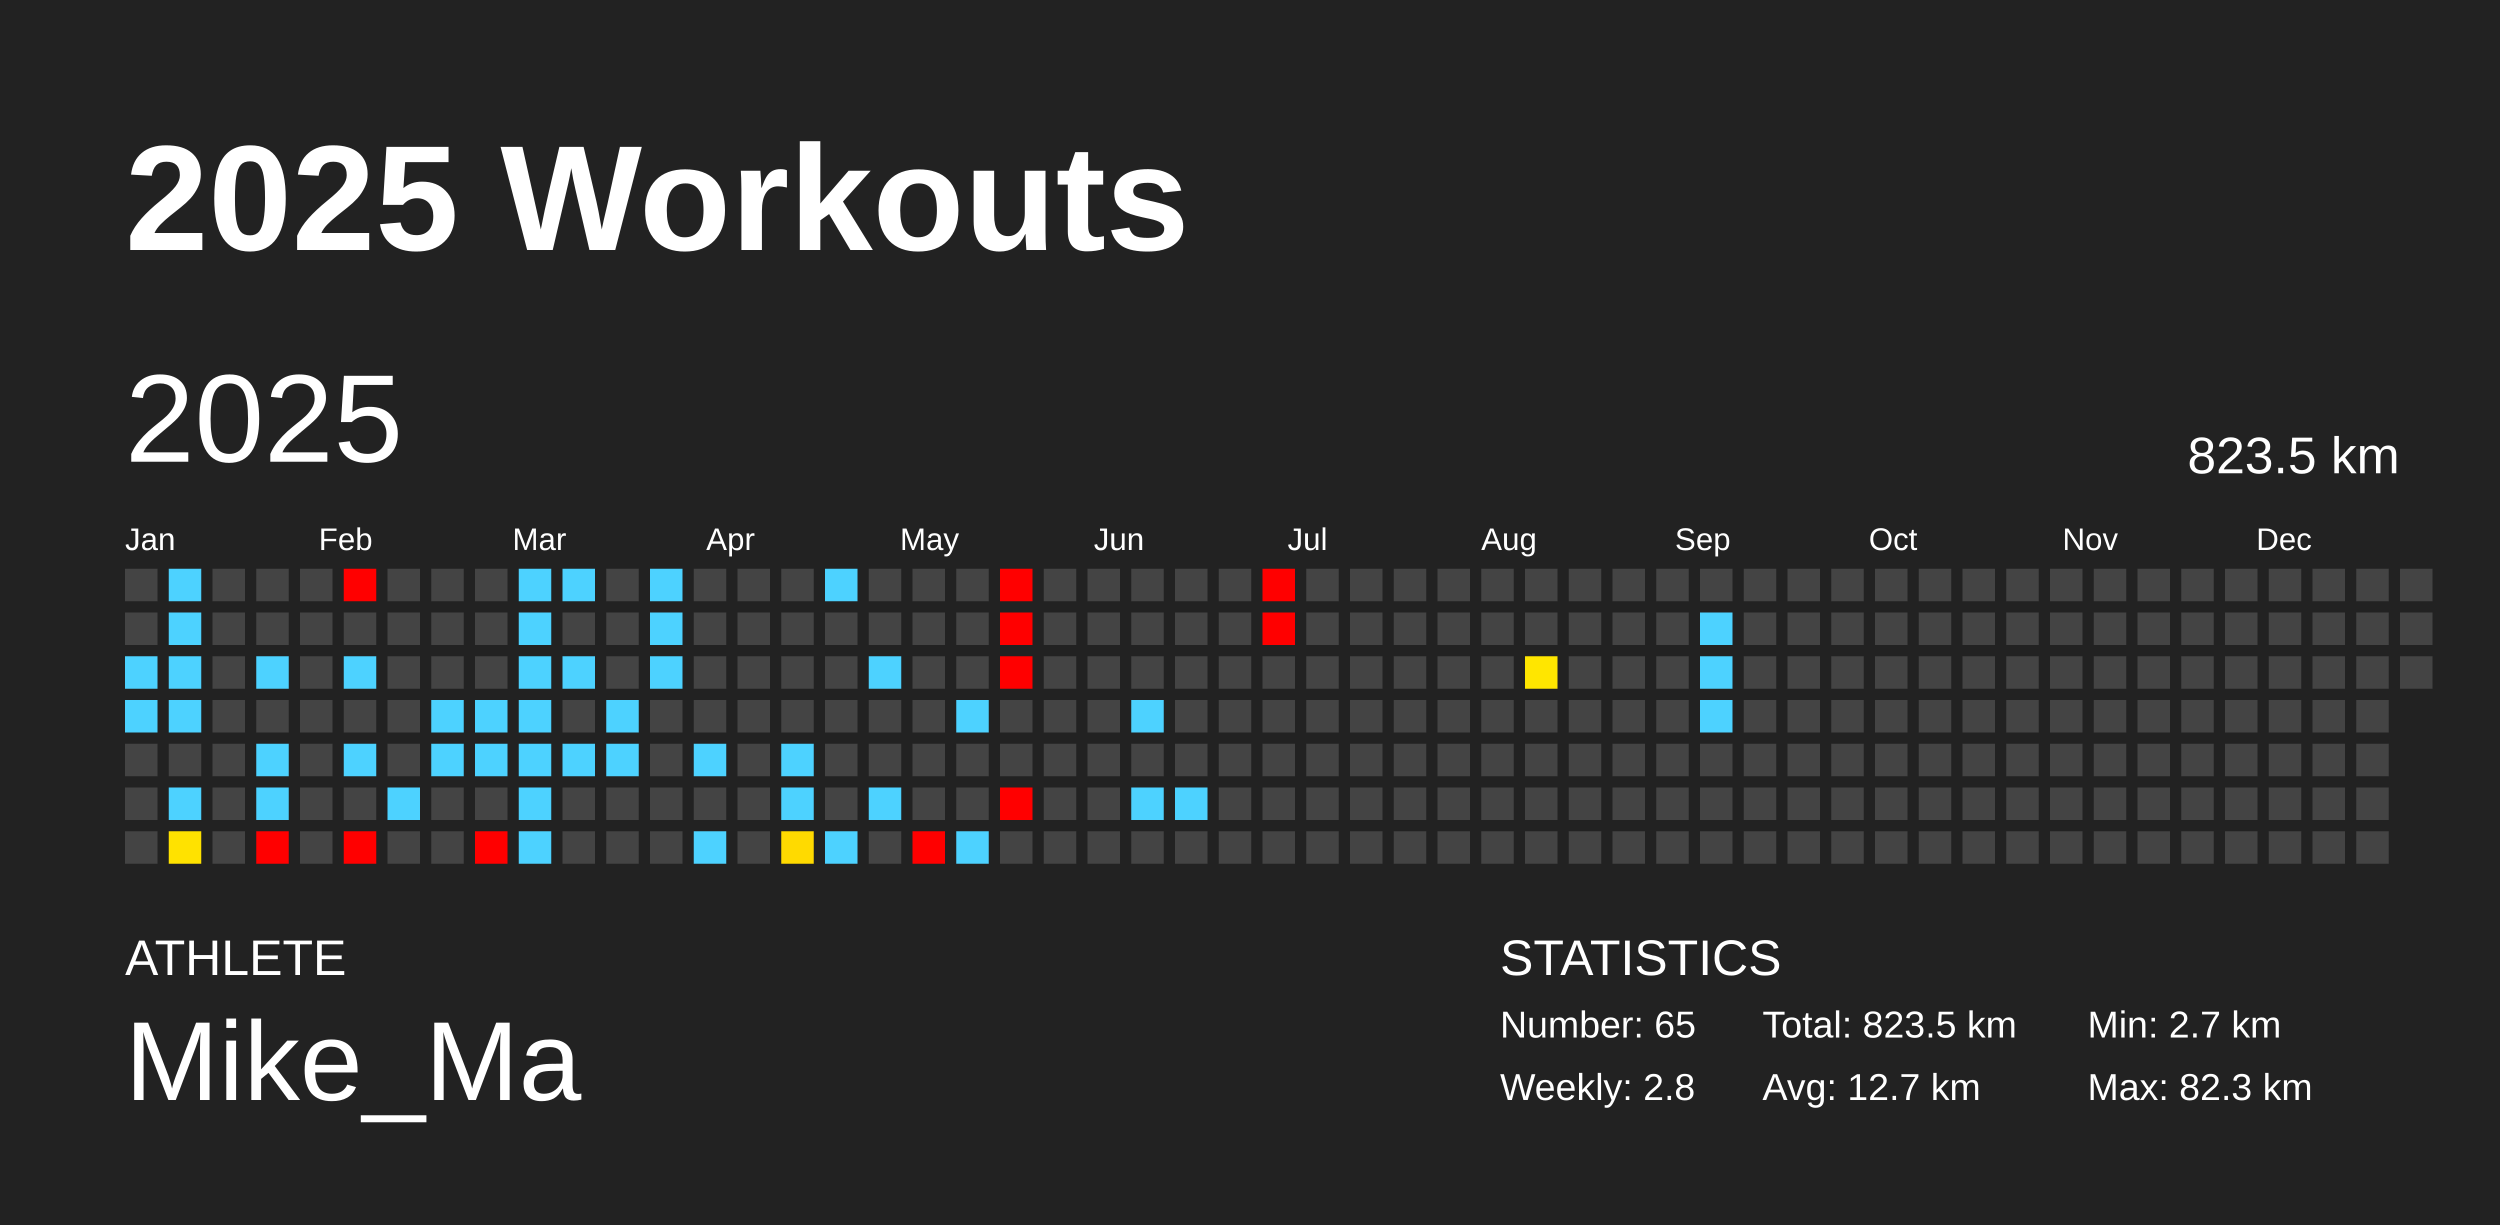
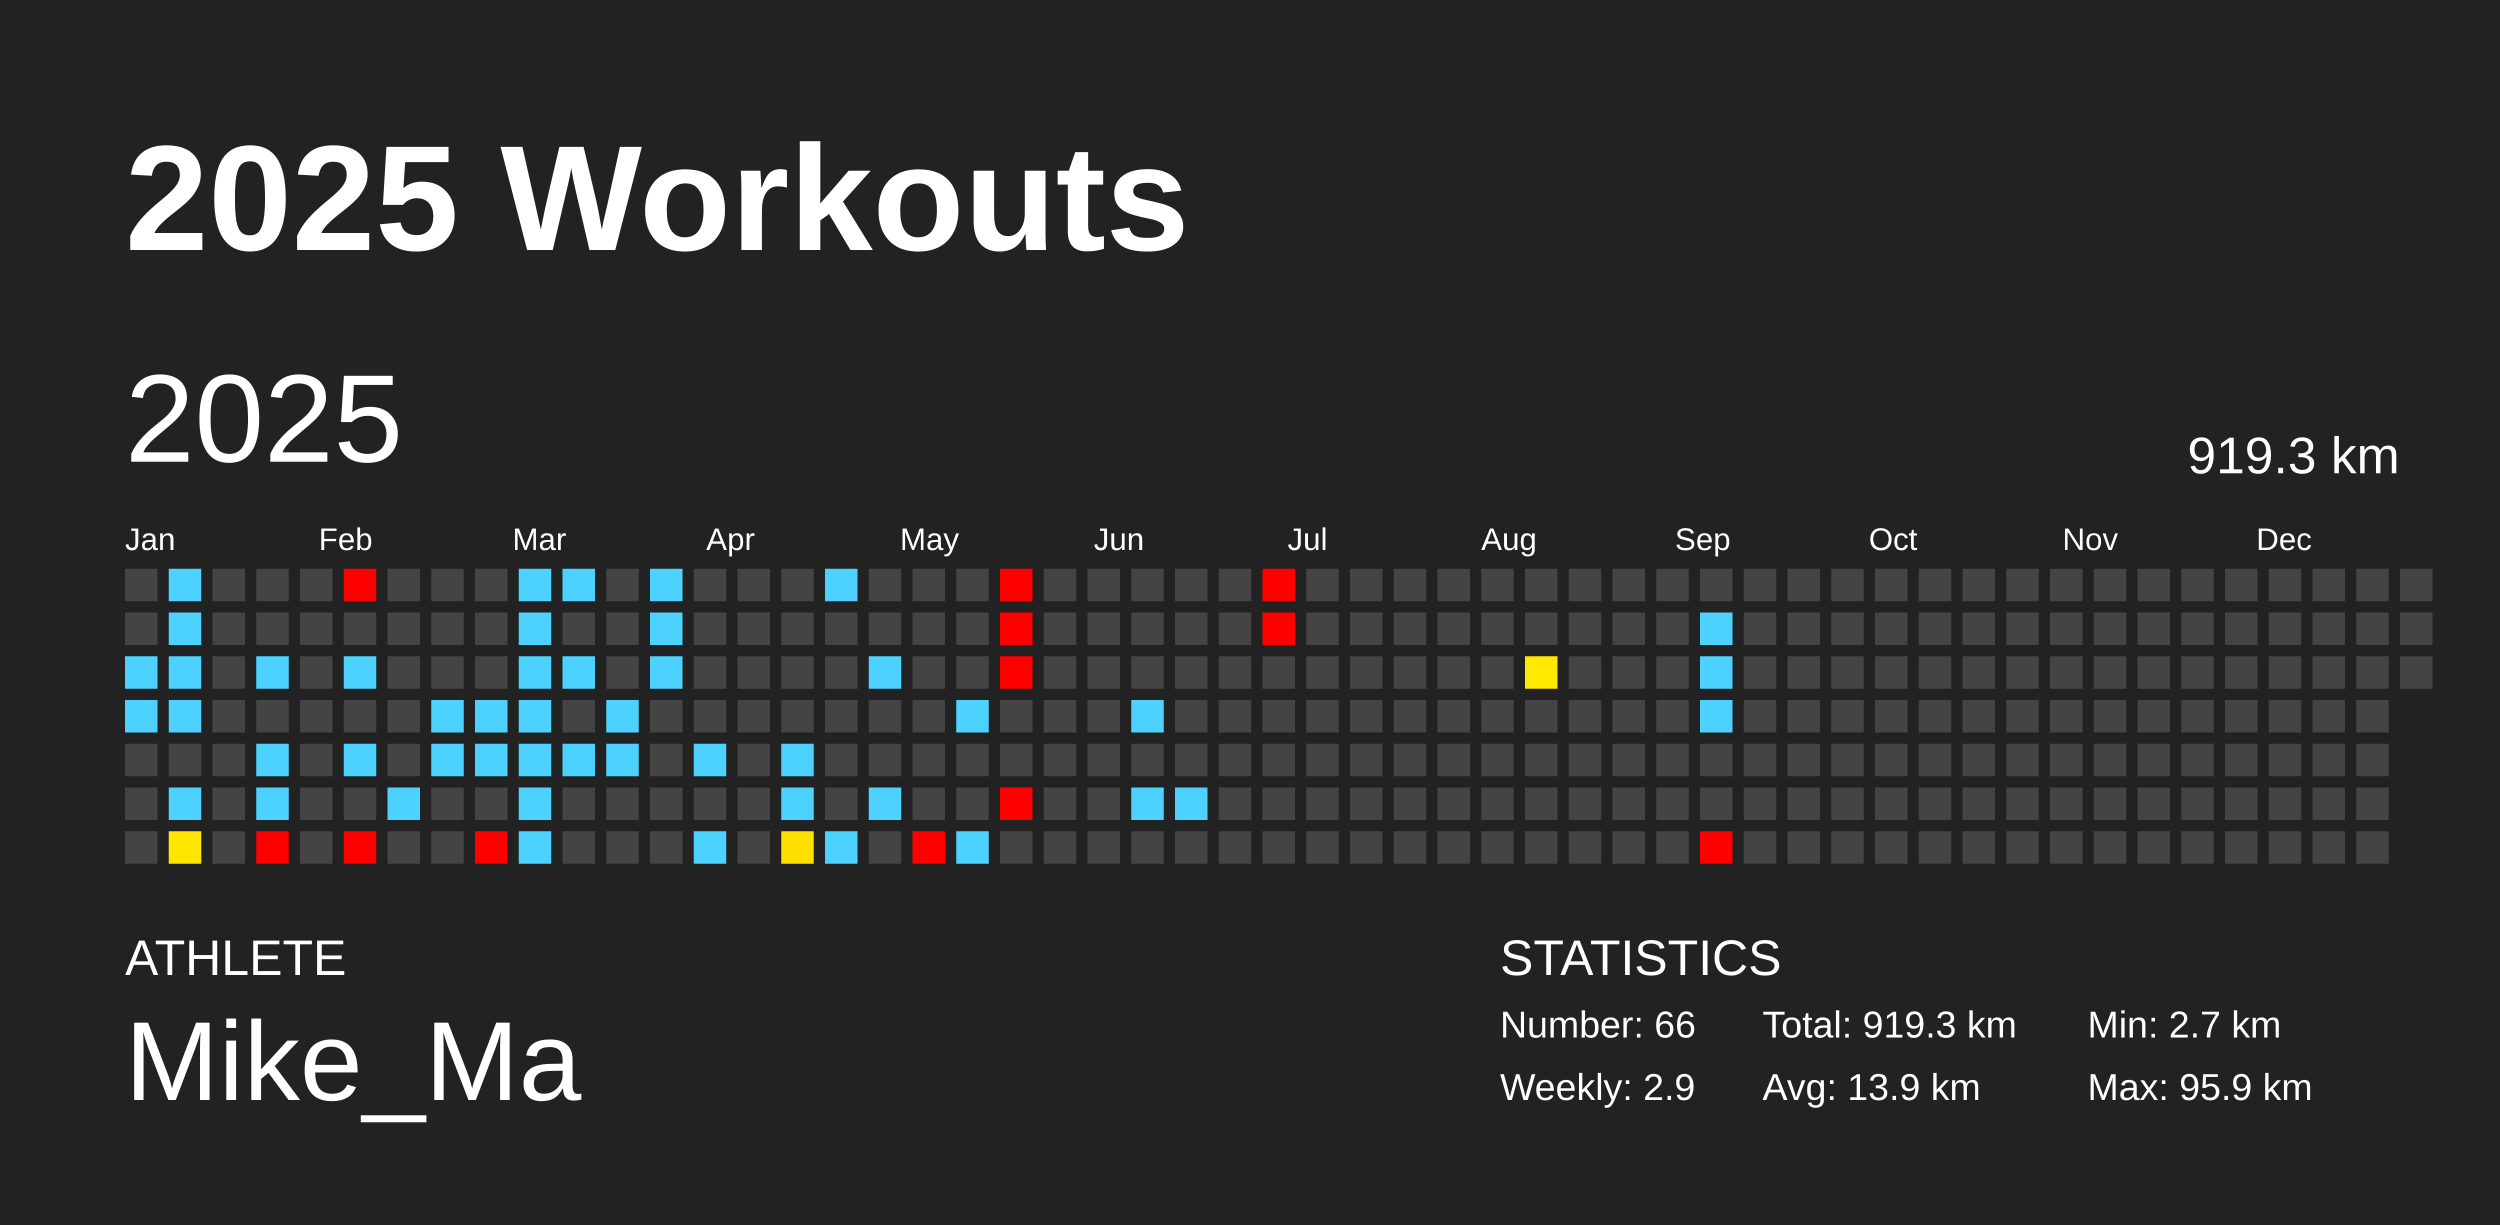
<svg xmlns="http://www.w3.org/2000/svg" baseProfile="full" height="98mm" version="1.1" viewBox="0,0,200,98" width="200mm">
  <defs />
  <rect fill="#222222" height="98" width="200" x="0" y="0" />
  <text fill="#FFFFFF" style="font-size:12px; font-family:Arial; font-weight:bold;" x="10" y="20">2025 Workouts</text>
  <text fill="#FFFFFF" style="font-size:4px; font-family:Arial" x="10" y="78">ATHLETE</text>
  <text fill="#FFFFFF" style="font-size:9px; font-family:Arial" x="10" y="88">Mike_Ma</text>
  <text fill="#FFFFFF" style="font-size:4px; font-family:Arial" x="120" y="78">STATISTICS</text>
-   <text fill="#FFFFFF" style="font-size:3px; font-family:Arial" x="120" y="83">Number: 65</text>
-   <text fill="#FFFFFF" style="font-size:3px; font-family:Arial" x="120" y="88">Weekly: 2.8</text>
-   <text fill="#FFFFFF" style="font-size:3px; font-family:Arial" x="141" y="83">Total: 823.5 km</text>
-   <text fill="#FFFFFF" style="font-size:3px; font-family:Arial" x="141" y="88">Avg: 12.7 km</text>
+   <text fill="#FFFFFF" style="font-size:3px; font-family:Arial" x="120" y="83">Number: 66</text>
+   <text fill="#FFFFFF" style="font-size:3px; font-family:Arial" x="120" y="88">Weekly: 2.9</text>
+   <text fill="#FFFFFF" style="font-size:3px; font-family:Arial" x="141" y="83">Total: 919.3 km</text>
+   <text fill="#FFFFFF" style="font-size:3px; font-family:Arial" x="141" y="88">Avg: 13.9 km</text>
  <text fill="#FFFFFF" style="font-size:3px; font-family:Arial" x="167" y="83">Min: 2.7 km</text>
-   <text fill="#FFFFFF" style="font-size:3px; font-family:Arial" x="167" y="88">Max: 82.3 km</text>
+   <text fill="#FFFFFF" style="font-size:3px; font-family:Arial" x="167" y="88">Max: 95.9 km</text>
  <text dominant-baseline="hanging" fill="#FFFFFF" style="font-size:10.0px; font-family:Arial;" x="10" y="30">2025</text>
-   <text dominant-baseline="hanging" fill="#FFFFFF" style="font-size:4.125px; font-family:Arial;" x="175" y="35">823.5 km</text>
+   <text dominant-baseline="hanging" fill="#FFFFFF" style="font-size:4.125px; font-family:Arial;" x="175" y="35">919.3 km</text>
  <text fill="#FFFFFF" style="font-size:2.5px; font-family:Arial" x="10.0" y="44">Jan</text>
  <text fill="#FFFFFF" style="font-size:2.5px; font-family:Arial" x="25.5" y="44">Feb</text>
  <text fill="#FFFFFF" style="font-size:2.5px; font-family:Arial" x="41.0" y="44">Mar</text>
  <text fill="#FFFFFF" style="font-size:2.5px; font-family:Arial" x="56.5" y="44">Apr</text>
  <text fill="#FFFFFF" style="font-size:2.5px; font-family:Arial" x="72.0" y="44">May</text>
  <text fill="#FFFFFF" style="font-size:2.5px; font-family:Arial" x="87.5" y="44">Jun</text>
  <text fill="#FFFFFF" style="font-size:2.5px; font-family:Arial" x="103.0" y="44">Jul</text>
  <text fill="#FFFFFF" style="font-size:2.5px; font-family:Arial" x="118.5" y="44">Aug</text>
  <text fill="#FFFFFF" style="font-size:2.5px; font-family:Arial" x="134.0" y="44">Sep</text>
  <text fill="#FFFFFF" style="font-size:2.5px; font-family:Arial" x="149.5" y="44">Oct</text>
  <text fill="#FFFFFF" style="font-size:2.5px; font-family:Arial" x="165.0" y="44">Nov</text>
  <text fill="#FFFFFF" style="font-size:2.5px; font-family:Arial" x="180.5" y="44">Dec</text>
  <rect fill="#444444" height="2.6" width="2.6" x="10.0" y="45.5" />
  <rect fill="#444444" height="2.6" width="2.6" x="10.0" y="49.0" />
  <rect fill="#4dd2ff" height="2.6" width="2.6" x="10.0" y="52.5" />
  <rect fill="#4dd2ff" height="2.6" width="2.6" x="10.0" y="56.0" />
  <rect fill="#444444" height="2.6" width="2.6" x="10.0" y="59.5" />
  <rect fill="#444444" height="2.6" width="2.6" x="10.0" y="63.0" />
  <rect fill="#444444" height="2.6" width="2.6" x="10.0" y="66.5" />
  <rect fill="#4dd2ff" height="2.6" width="2.6" x="13.5" y="45.5" />
  <rect fill="#4dd2ff" height="2.6" width="2.6" x="13.5" y="49.0" />
  <rect fill="#4dd2ff" height="2.6" width="2.6" x="13.5" y="52.5" />
  <rect fill="#4dd2ff" height="2.6" width="2.6" x="13.5" y="56.0" />
  <rect fill="#444444" height="2.6" width="2.6" x="13.5" y="59.5" />
  <rect fill="#4dd2ff" height="2.6" width="2.6" x="13.5" y="63.0" />
-   <rect fill="#ffe200" height="2.6" width="2.6" x="13.5" y="66.5" />
+   <rect fill="#ffe600" height="2.6" width="2.6" x="13.5" y="66.5" />
  <rect fill="#444444" height="2.6" width="2.6" x="17.0" y="45.5" />
  <rect fill="#444444" height="2.6" width="2.6" x="17.0" y="49.0" />
  <rect fill="#444444" height="2.6" width="2.6" x="17.0" y="52.5" />
  <rect fill="#444444" height="2.6" width="2.6" x="17.0" y="56.0" />
  <rect fill="#444444" height="2.6" width="2.6" x="17.0" y="59.5" />
  <rect fill="#444444" height="2.6" width="2.6" x="17.0" y="63.0" />
  <rect fill="#444444" height="2.6" width="2.6" x="17.0" y="66.5" />
  <rect fill="#444444" height="2.6" width="2.6" x="20.5" y="45.5" />
  <rect fill="#444444" height="2.6" width="2.6" x="20.5" y="49.0" />
  <rect fill="#4dd2ff" height="2.6" width="2.6" x="20.5" y="52.5" />
  <rect fill="#444444" height="2.6" width="2.6" x="20.5" y="56.0" />
  <rect fill="#4dd2ff" height="2.6" width="2.6" x="20.5" y="59.5" />
  <rect fill="#4dd2ff" height="2.6" width="2.6" x="20.5" y="63.0" />
  <rect fill="red" height="2.6" width="2.6" x="20.5" y="66.5" />
  <rect fill="#444444" height="2.6" width="2.6" x="24.0" y="45.5" />
  <rect fill="#444444" height="2.6" width="2.6" x="24.0" y="49.0" />
  <rect fill="#444444" height="2.6" width="2.6" x="24.0" y="52.5" />
  <rect fill="#444444" height="2.6" width="2.6" x="24.0" y="56.0" />
  <rect fill="#444444" height="2.6" width="2.6" x="24.0" y="59.5" />
  <rect fill="#444444" height="2.6" width="2.6" x="24.0" y="63.0" />
  <rect fill="#444444" height="2.6" width="2.6" x="24.0" y="66.5" />
  <rect fill="red" height="2.6" width="2.6" x="27.5" y="45.5" />
  <rect fill="#444444" height="2.6" width="2.6" x="27.5" y="49.0" />
  <rect fill="#4dd2ff" height="2.6" width="2.6" x="27.5" y="52.5" />
  <rect fill="#444444" height="2.6" width="2.6" x="27.5" y="56.0" />
  <rect fill="#4dd2ff" height="2.6" width="2.6" x="27.5" y="59.5" />
  <rect fill="#444444" height="2.6" width="2.6" x="27.5" y="63.0" />
  <rect fill="red" height="2.6" width="2.6" x="27.5" y="66.5" />
  <rect fill="#444444" height="2.6" width="2.6" x="31.0" y="45.5" />
  <rect fill="#444444" height="2.6" width="2.6" x="31.0" y="49.0" />
  <rect fill="#444444" height="2.6" width="2.6" x="31.0" y="52.5" />
  <rect fill="#444444" height="2.6" width="2.6" x="31.0" y="56.0" />
  <rect fill="#444444" height="2.6" width="2.6" x="31.0" y="59.5" />
  <rect fill="#4dd2ff" height="2.6" width="2.6" x="31.0" y="63.0" />
  <rect fill="#444444" height="2.6" width="2.6" x="31.0" y="66.5" />
  <rect fill="#444444" height="2.6" width="2.6" x="34.5" y="45.5" />
  <rect fill="#444444" height="2.6" width="2.6" x="34.5" y="49.0" />
  <rect fill="#444444" height="2.6" width="2.6" x="34.5" y="52.5" />
  <rect fill="#4dd2ff" height="2.6" width="2.6" x="34.5" y="56.0" />
  <rect fill="#4dd2ff" height="2.6" width="2.6" x="34.5" y="59.5" />
  <rect fill="#444444" height="2.6" width="2.6" x="34.5" y="63.0" />
  <rect fill="#444444" height="2.6" width="2.6" x="34.5" y="66.5" />
  <rect fill="#444444" height="2.6" width="2.6" x="38.0" y="45.5" />
  <rect fill="#444444" height="2.6" width="2.6" x="38.0" y="49.0" />
  <rect fill="#444444" height="2.6" width="2.6" x="38.0" y="52.5" />
  <rect fill="#4dd2ff" height="2.6" width="2.6" x="38.0" y="56.0" />
  <rect fill="#4dd2ff" height="2.6" width="2.6" x="38.0" y="59.5" />
  <rect fill="#444444" height="2.6" width="2.6" x="38.0" y="63.0" />
  <rect fill="red" height="2.6" width="2.6" x="38.0" y="66.5" />
  <rect fill="#4dd2ff" height="2.6" width="2.6" x="41.5" y="45.5" />
  <rect fill="#4dd2ff" height="2.6" width="2.6" x="41.5" y="49.0" />
  <rect fill="#4dd2ff" height="2.6" width="2.6" x="41.5" y="52.5" />
  <rect fill="#4dd2ff" height="2.6" width="2.6" x="41.5" y="56.0" />
  <rect fill="#4dd2ff" height="2.6" width="2.6" x="41.5" y="59.5" />
  <rect fill="#4dd2ff" height="2.6" width="2.6" x="41.5" y="63.0" />
  <rect fill="#4dd2ff" height="2.6" width="2.6" x="41.5" y="66.5" />
  <rect fill="#4dd2ff" height="2.6" width="2.6" x="45.0" y="45.5" />
  <rect fill="#444444" height="2.6" width="2.6" x="45.0" y="49.0" />
  <rect fill="#4dd2ff" height="2.6" width="2.6" x="45.0" y="52.5" />
  <rect fill="#444444" height="2.6" width="2.6" x="45.0" y="56.0" />
  <rect fill="#4dd2ff" height="2.6" width="2.6" x="45.0" y="59.5" />
  <rect fill="#444444" height="2.6" width="2.6" x="45.0" y="63.0" />
  <rect fill="#444444" height="2.6" width="2.6" x="45.0" y="66.5" />
  <rect fill="#444444" height="2.6" width="2.6" x="48.5" y="45.5" />
  <rect fill="#444444" height="2.6" width="2.6" x="48.5" y="49.0" />
  <rect fill="#444444" height="2.6" width="2.6" x="48.5" y="52.5" />
  <rect fill="#4dd2ff" height="2.6" width="2.6" x="48.5" y="56.0" />
  <rect fill="#4dd2ff" height="2.6" width="2.6" x="48.5" y="59.5" />
  <rect fill="#444444" height="2.6" width="2.6" x="48.5" y="63.0" />
  <rect fill="#444444" height="2.6" width="2.6" x="48.5" y="66.5" />
  <rect fill="#4dd2ff" height="2.6" width="2.6" x="52.0" y="45.5" />
  <rect fill="#4dd2ff" height="2.6" width="2.6" x="52.0" y="49.0" />
  <rect fill="#4dd2ff" height="2.6" width="2.6" x="52.0" y="52.5" />
  <rect fill="#444444" height="2.6" width="2.6" x="52.0" y="56.0" />
  <rect fill="#444444" height="2.6" width="2.6" x="52.0" y="59.5" />
  <rect fill="#444444" height="2.6" width="2.6" x="52.0" y="63.0" />
  <rect fill="#444444" height="2.6" width="2.6" x="52.0" y="66.5" />
  <rect fill="#444444" height="2.6" width="2.6" x="55.5" y="45.5" />
  <rect fill="#444444" height="2.6" width="2.6" x="55.5" y="49.0" />
  <rect fill="#444444" height="2.6" width="2.6" x="55.5" y="52.5" />
  <rect fill="#444444" height="2.6" width="2.6" x="55.5" y="56.0" />
  <rect fill="#4dd2ff" height="2.6" width="2.6" x="55.5" y="59.5" />
  <rect fill="#444444" height="2.6" width="2.6" x="55.5" y="63.0" />
  <rect fill="#4dd2ff" height="2.6" width="2.6" x="55.5" y="66.5" />
  <rect fill="#444444" height="2.6" width="2.6" x="59.0" y="45.5" />
  <rect fill="#444444" height="2.6" width="2.6" x="59.0" y="49.0" />
  <rect fill="#444444" height="2.6" width="2.6" x="59.0" y="52.5" />
  <rect fill="#444444" height="2.6" width="2.6" x="59.0" y="56.0" />
  <rect fill="#444444" height="2.6" width="2.6" x="59.0" y="59.5" />
  <rect fill="#444444" height="2.6" width="2.6" x="59.0" y="63.0" />
  <rect fill="#444444" height="2.6" width="2.6" x="59.0" y="66.5" />
  <rect fill="#444444" height="2.6" width="2.6" x="62.5" y="45.5" />
  <rect fill="#444444" height="2.6" width="2.6" x="62.5" y="49.0" />
  <rect fill="#444444" height="2.6" width="2.6" x="62.5" y="52.5" />
  <rect fill="#444444" height="2.6" width="2.6" x="62.5" y="56.0" />
  <rect fill="#4dd2ff" height="2.6" width="2.6" x="62.5" y="59.5" />
  <rect fill="#4dd2ff" height="2.6" width="2.6" x="62.5" y="63.0" />
-   <rect fill="#ffda00" height="2.6" width="2.6" x="62.5" y="66.5" />
+   <rect fill="#ffdf00" height="2.6" width="2.6" x="62.5" y="66.5" />
  <rect fill="#4dd2ff" height="2.6" width="2.6" x="66.0" y="45.5" />
  <rect fill="#444444" height="2.6" width="2.6" x="66.0" y="49.0" />
  <rect fill="#444444" height="2.6" width="2.6" x="66.0" y="52.5" />
  <rect fill="#444444" height="2.6" width="2.6" x="66.0" y="56.0" />
  <rect fill="#444444" height="2.6" width="2.6" x="66.0" y="59.5" />
  <rect fill="#444444" height="2.6" width="2.6" x="66.0" y="63.0" />
  <rect fill="#4dd2ff" height="2.6" width="2.6" x="66.0" y="66.5" />
  <rect fill="#444444" height="2.6" width="2.6" x="69.5" y="45.5" />
  <rect fill="#444444" height="2.6" width="2.6" x="69.5" y="49.0" />
  <rect fill="#4dd2ff" height="2.6" width="2.6" x="69.5" y="52.5" />
  <rect fill="#444444" height="2.6" width="2.6" x="69.5" y="56.0" />
  <rect fill="#444444" height="2.6" width="2.6" x="69.5" y="59.5" />
  <rect fill="#4dd2ff" height="2.6" width="2.6" x="69.5" y="63.0" />
  <rect fill="#444444" height="2.6" width="2.6" x="69.5" y="66.5" />
  <rect fill="#444444" height="2.6" width="2.6" x="73.0" y="45.5" />
  <rect fill="#444444" height="2.6" width="2.6" x="73.0" y="49.0" />
  <rect fill="#444444" height="2.6" width="2.6" x="73.0" y="52.5" />
  <rect fill="#444444" height="2.6" width="2.6" x="73.0" y="56.0" />
  <rect fill="#444444" height="2.6" width="2.6" x="73.0" y="59.5" />
  <rect fill="#444444" height="2.6" width="2.6" x="73.0" y="63.0" />
  <rect fill="red" height="2.6" width="2.6" x="73.0" y="66.5" />
  <rect fill="#444444" height="2.6" width="2.6" x="76.5" y="45.5" />
  <rect fill="#444444" height="2.6" width="2.6" x="76.5" y="49.0" />
  <rect fill="#444444" height="2.6" width="2.6" x="76.5" y="52.5" />
  <rect fill="#4dd2ff" height="2.6" width="2.6" x="76.5" y="56.0" />
  <rect fill="#444444" height="2.6" width="2.6" x="76.5" y="59.5" />
  <rect fill="#444444" height="2.6" width="2.6" x="76.5" y="63.0" />
  <rect fill="#4dd2ff" height="2.6" width="2.6" x="76.5" y="66.5" />
  <rect fill="red" height="2.6" width="2.6" x="80.0" y="45.5" />
  <rect fill="red" height="2.6" width="2.6" x="80.0" y="49.0" />
  <rect fill="red" height="2.6" width="2.6" x="80.0" y="52.5" />
  <rect fill="#444444" height="2.6" width="2.6" x="80.0" y="56.0" />
  <rect fill="#444444" height="2.6" width="2.6" x="80.0" y="59.5" />
  <rect fill="red" height="2.6" width="2.6" x="80.0" y="63.0" />
  <rect fill="#444444" height="2.6" width="2.6" x="80.0" y="66.5" />
  <rect fill="#444444" height="2.6" width="2.6" x="83.5" y="45.5" />
  <rect fill="#444444" height="2.6" width="2.6" x="83.5" y="49.0" />
  <rect fill="#444444" height="2.6" width="2.6" x="83.5" y="52.5" />
  <rect fill="#444444" height="2.6" width="2.6" x="83.5" y="56.0" />
  <rect fill="#444444" height="2.6" width="2.6" x="83.5" y="59.5" />
  <rect fill="#444444" height="2.6" width="2.6" x="83.5" y="63.0" />
  <rect fill="#444444" height="2.6" width="2.6" x="83.5" y="66.5" />
  <rect fill="#444444" height="2.6" width="2.6" x="87.0" y="45.5" />
  <rect fill="#444444" height="2.6" width="2.6" x="87.0" y="49.0" />
  <rect fill="#444444" height="2.6" width="2.6" x="87.0" y="52.5" />
  <rect fill="#444444" height="2.6" width="2.6" x="87.0" y="56.0" />
  <rect fill="#444444" height="2.6" width="2.6" x="87.0" y="59.5" />
  <rect fill="#444444" height="2.6" width="2.6" x="87.0" y="63.0" />
  <rect fill="#444444" height="2.6" width="2.6" x="87.0" y="66.5" />
  <rect fill="#444444" height="2.6" width="2.6" x="90.5" y="45.5" />
  <rect fill="#444444" height="2.6" width="2.6" x="90.5" y="49.0" />
  <rect fill="#444444" height="2.6" width="2.6" x="90.5" y="52.5" />
  <rect fill="#4dd2ff" height="2.6" width="2.6" x="90.5" y="56.0" />
  <rect fill="#444444" height="2.6" width="2.6" x="90.5" y="59.5" />
  <rect fill="#4dd2ff" height="2.6" width="2.6" x="90.5" y="63.0" />
  <rect fill="#444444" height="2.6" width="2.6" x="90.5" y="66.5" />
  <rect fill="#444444" height="2.6" width="2.6" x="94.0" y="45.5" />
  <rect fill="#444444" height="2.6" width="2.6" x="94.0" y="49.0" />
  <rect fill="#444444" height="2.6" width="2.6" x="94.0" y="52.5" />
  <rect fill="#444444" height="2.6" width="2.6" x="94.0" y="56.0" />
  <rect fill="#444444" height="2.6" width="2.6" x="94.0" y="59.5" />
  <rect fill="#4dd2ff" height="2.6" width="2.6" x="94.0" y="63.0" />
  <rect fill="#444444" height="2.6" width="2.6" x="94.0" y="66.5" />
  <rect fill="#444444" height="2.6" width="2.6" x="97.5" y="45.5" />
  <rect fill="#444444" height="2.6" width="2.6" x="97.5" y="49.0" />
  <rect fill="#444444" height="2.6" width="2.6" x="97.5" y="52.5" />
  <rect fill="#444444" height="2.6" width="2.6" x="97.5" y="56.0" />
  <rect fill="#444444" height="2.6" width="2.6" x="97.5" y="59.5" />
  <rect fill="#444444" height="2.6" width="2.6" x="97.5" y="63.0" />
  <rect fill="#444444" height="2.6" width="2.6" x="97.5" y="66.5" />
  <rect fill="red" height="2.6" width="2.6" x="101.0" y="45.5" />
  <rect fill="red" height="2.6" width="2.6" x="101.0" y="49.0" />
  <rect fill="#444444" height="2.6" width="2.6" x="101.0" y="52.5" />
  <rect fill="#444444" height="2.6" width="2.6" x="101.0" y="56.0" />
  <rect fill="#444444" height="2.6" width="2.6" x="101.0" y="59.5" />
  <rect fill="#444444" height="2.6" width="2.6" x="101.0" y="63.0" />
  <rect fill="#444444" height="2.6" width="2.6" x="101.0" y="66.5" />
  <rect fill="#444444" height="2.6" width="2.6" x="104.5" y="45.5" />
  <rect fill="#444444" height="2.6" width="2.6" x="104.5" y="49.0" />
  <rect fill="#444444" height="2.6" width="2.6" x="104.5" y="52.5" />
  <rect fill="#444444" height="2.6" width="2.6" x="104.5" y="56.0" />
  <rect fill="#444444" height="2.6" width="2.6" x="104.5" y="59.5" />
  <rect fill="#444444" height="2.6" width="2.6" x="104.5" y="63.0" />
  <rect fill="#444444" height="2.6" width="2.6" x="104.5" y="66.5" />
  <rect fill="#444444" height="2.6" width="2.6" x="108.0" y="45.5" />
  <rect fill="#444444" height="2.6" width="2.6" x="108.0" y="49.0" />
  <rect fill="#444444" height="2.6" width="2.6" x="108.0" y="52.5" />
  <rect fill="#444444" height="2.6" width="2.6" x="108.0" y="56.0" />
  <rect fill="#444444" height="2.6" width="2.6" x="108.0" y="59.5" />
  <rect fill="#444444" height="2.6" width="2.6" x="108.0" y="63.0" />
  <rect fill="#444444" height="2.6" width="2.6" x="108.0" y="66.5" />
  <rect fill="#444444" height="2.6" width="2.6" x="111.5" y="45.5" />
  <rect fill="#444444" height="2.6" width="2.6" x="111.5" y="49.0" />
  <rect fill="#444444" height="2.6" width="2.6" x="111.5" y="52.5" />
  <rect fill="#444444" height="2.6" width="2.6" x="111.5" y="56.0" />
  <rect fill="#444444" height="2.6" width="2.6" x="111.5" y="59.5" />
  <rect fill="#444444" height="2.6" width="2.6" x="111.5" y="63.0" />
  <rect fill="#444444" height="2.6" width="2.6" x="111.5" y="66.5" />
  <rect fill="#444444" height="2.6" width="2.6" x="115.0" y="45.5" />
  <rect fill="#444444" height="2.6" width="2.6" x="115.0" y="49.0" />
  <rect fill="#444444" height="2.6" width="2.6" x="115.0" y="52.5" />
  <rect fill="#444444" height="2.6" width="2.6" x="115.0" y="56.0" />
  <rect fill="#444444" height="2.6" width="2.6" x="115.0" y="59.5" />
  <rect fill="#444444" height="2.6" width="2.6" x="115.0" y="63.0" />
  <rect fill="#444444" height="2.6" width="2.6" x="115.0" y="66.5" />
  <rect fill="#444444" height="2.6" width="2.6" x="118.5" y="45.5" />
  <rect fill="#444444" height="2.6" width="2.6" x="118.5" y="49.0" />
  <rect fill="#444444" height="2.6" width="2.6" x="118.5" y="52.5" />
  <rect fill="#444444" height="2.6" width="2.6" x="118.5" y="56.0" />
  <rect fill="#444444" height="2.6" width="2.6" x="118.5" y="59.5" />
  <rect fill="#444444" height="2.6" width="2.6" x="118.5" y="63.0" />
  <rect fill="#444444" height="2.6" width="2.6" x="118.5" y="66.5" />
  <rect fill="#444444" height="2.6" width="2.6" x="122.0" y="45.5" />
  <rect fill="#444444" height="2.6" width="2.6" x="122.0" y="49.0" />
-   <rect fill="#ffe600" height="2.6" width="2.6" x="122.0" y="52.5" />
+   <rect fill="#ffe900" height="2.6" width="2.6" x="122.0" y="52.5" />
  <rect fill="#444444" height="2.6" width="2.6" x="122.0" y="56.0" />
  <rect fill="#444444" height="2.6" width="2.6" x="122.0" y="59.5" />
  <rect fill="#444444" height="2.6" width="2.6" x="122.0" y="63.0" />
  <rect fill="#444444" height="2.6" width="2.6" x="122.0" y="66.5" />
  <rect fill="#444444" height="2.6" width="2.6" x="125.5" y="45.5" />
  <rect fill="#444444" height="2.6" width="2.6" x="125.5" y="49.0" />
  <rect fill="#444444" height="2.6" width="2.6" x="125.5" y="52.5" />
  <rect fill="#444444" height="2.6" width="2.6" x="125.5" y="56.0" />
  <rect fill="#444444" height="2.6" width="2.6" x="125.5" y="59.5" />
  <rect fill="#444444" height="2.6" width="2.6" x="125.5" y="63.0" />
  <rect fill="#444444" height="2.6" width="2.6" x="125.5" y="66.5" />
  <rect fill="#444444" height="2.6" width="2.6" x="129.0" y="45.5" />
  <rect fill="#444444" height="2.6" width="2.6" x="129.0" y="49.0" />
  <rect fill="#444444" height="2.6" width="2.6" x="129.0" y="52.5" />
  <rect fill="#444444" height="2.6" width="2.6" x="129.0" y="56.0" />
  <rect fill="#444444" height="2.6" width="2.6" x="129.0" y="59.5" />
  <rect fill="#444444" height="2.6" width="2.6" x="129.0" y="63.0" />
  <rect fill="#444444" height="2.6" width="2.6" x="129.0" y="66.5" />
  <rect fill="#444444" height="2.6" width="2.6" x="132.5" y="45.5" />
  <rect fill="#444444" height="2.6" width="2.6" x="132.5" y="49.0" />
  <rect fill="#444444" height="2.6" width="2.6" x="132.5" y="52.5" />
  <rect fill="#444444" height="2.6" width="2.6" x="132.5" y="56.0" />
  <rect fill="#444444" height="2.6" width="2.6" x="132.5" y="59.5" />
  <rect fill="#444444" height="2.6" width="2.6" x="132.5" y="63.0" />
  <rect fill="#444444" height="2.6" width="2.6" x="132.5" y="66.5" />
  <rect fill="#444444" height="2.6" width="2.6" x="136.0" y="45.5" />
  <rect fill="#4dd2ff" height="2.6" width="2.6" x="136.0" y="49.0" />
  <rect fill="#4dd2ff" height="2.6" width="2.6" x="136.0" y="52.5" />
  <rect fill="#4dd2ff" height="2.6" width="2.6" x="136.0" y="56.0" />
  <rect fill="#444444" height="2.6" width="2.6" x="136.0" y="59.5" />
  <rect fill="#444444" height="2.6" width="2.6" x="136.0" y="63.0" />
-   <rect fill="#444444" height="2.6" width="2.6" x="136.0" y="66.5" />
+   <rect fill="red" height="2.6" width="2.6" x="136.0" y="66.5" />
  <rect fill="#444444" height="2.6" width="2.6" x="139.5" y="45.5" />
  <rect fill="#444444" height="2.6" width="2.6" x="139.5" y="49.0" />
  <rect fill="#444444" height="2.6" width="2.6" x="139.5" y="52.5" />
  <rect fill="#444444" height="2.6" width="2.6" x="139.5" y="56.0" />
  <rect fill="#444444" height="2.6" width="2.6" x="139.5" y="59.5" />
  <rect fill="#444444" height="2.6" width="2.6" x="139.5" y="63.0" />
  <rect fill="#444444" height="2.6" width="2.6" x="139.5" y="66.5" />
  <rect fill="#444444" height="2.6" width="2.6" x="143.0" y="45.5" />
  <rect fill="#444444" height="2.6" width="2.6" x="143.0" y="49.0" />
  <rect fill="#444444" height="2.6" width="2.6" x="143.0" y="52.5" />
  <rect fill="#444444" height="2.6" width="2.6" x="143.0" y="56.0" />
  <rect fill="#444444" height="2.6" width="2.6" x="143.0" y="59.5" />
  <rect fill="#444444" height="2.6" width="2.6" x="143.0" y="63.0" />
  <rect fill="#444444" height="2.6" width="2.6" x="143.0" y="66.5" />
  <rect fill="#444444" height="2.6" width="2.6" x="146.5" y="45.5" />
  <rect fill="#444444" height="2.6" width="2.6" x="146.5" y="49.0" />
  <rect fill="#444444" height="2.6" width="2.6" x="146.5" y="52.5" />
  <rect fill="#444444" height="2.6" width="2.6" x="146.5" y="56.0" />
  <rect fill="#444444" height="2.6" width="2.6" x="146.5" y="59.5" />
  <rect fill="#444444" height="2.6" width="2.6" x="146.5" y="63.0" />
  <rect fill="#444444" height="2.6" width="2.6" x="146.5" y="66.5" />
  <rect fill="#444444" height="2.6" width="2.6" x="150.0" y="45.5" />
  <rect fill="#444444" height="2.6" width="2.6" x="150.0" y="49.0" />
  <rect fill="#444444" height="2.6" width="2.6" x="150.0" y="52.5" />
  <rect fill="#444444" height="2.6" width="2.6" x="150.0" y="56.0" />
  <rect fill="#444444" height="2.6" width="2.6" x="150.0" y="59.5" />
  <rect fill="#444444" height="2.6" width="2.6" x="150.0" y="63.0" />
  <rect fill="#444444" height="2.6" width="2.6" x="150.0" y="66.5" />
  <rect fill="#444444" height="2.6" width="2.6" x="153.5" y="45.5" />
  <rect fill="#444444" height="2.6" width="2.6" x="153.5" y="49.0" />
  <rect fill="#444444" height="2.6" width="2.6" x="153.5" y="52.5" />
  <rect fill="#444444" height="2.6" width="2.6" x="153.5" y="56.0" />
  <rect fill="#444444" height="2.6" width="2.6" x="153.5" y="59.5" />
  <rect fill="#444444" height="2.6" width="2.6" x="153.5" y="63.0" />
  <rect fill="#444444" height="2.6" width="2.6" x="153.5" y="66.5" />
  <rect fill="#444444" height="2.6" width="2.6" x="157.0" y="45.5" />
  <rect fill="#444444" height="2.6" width="2.6" x="157.0" y="49.0" />
  <rect fill="#444444" height="2.6" width="2.6" x="157.0" y="52.5" />
  <rect fill="#444444" height="2.6" width="2.6" x="157.0" y="56.0" />
  <rect fill="#444444" height="2.6" width="2.6" x="157.0" y="59.5" />
  <rect fill="#444444" height="2.6" width="2.6" x="157.0" y="63.0" />
  <rect fill="#444444" height="2.6" width="2.6" x="157.0" y="66.5" />
  <rect fill="#444444" height="2.6" width="2.6" x="160.5" y="45.5" />
  <rect fill="#444444" height="2.6" width="2.6" x="160.5" y="49.0" />
  <rect fill="#444444" height="2.6" width="2.6" x="160.5" y="52.5" />
  <rect fill="#444444" height="2.6" width="2.6" x="160.5" y="56.0" />
  <rect fill="#444444" height="2.6" width="2.6" x="160.5" y="59.5" />
  <rect fill="#444444" height="2.6" width="2.6" x="160.5" y="63.0" />
  <rect fill="#444444" height="2.6" width="2.6" x="160.5" y="66.5" />
  <rect fill="#444444" height="2.6" width="2.6" x="164.0" y="45.5" />
  <rect fill="#444444" height="2.6" width="2.6" x="164.0" y="49.0" />
  <rect fill="#444444" height="2.6" width="2.6" x="164.0" y="52.5" />
  <rect fill="#444444" height="2.6" width="2.6" x="164.0" y="56.0" />
  <rect fill="#444444" height="2.6" width="2.6" x="164.0" y="59.5" />
  <rect fill="#444444" height="2.6" width="2.6" x="164.0" y="63.0" />
  <rect fill="#444444" height="2.6" width="2.6" x="164.0" y="66.5" />
  <rect fill="#444444" height="2.6" width="2.6" x="167.5" y="45.5" />
  <rect fill="#444444" height="2.6" width="2.6" x="167.5" y="49.0" />
  <rect fill="#444444" height="2.6" width="2.6" x="167.5" y="52.5" />
  <rect fill="#444444" height="2.6" width="2.6" x="167.5" y="56.0" />
  <rect fill="#444444" height="2.6" width="2.6" x="167.5" y="59.5" />
  <rect fill="#444444" height="2.6" width="2.6" x="167.5" y="63.0" />
  <rect fill="#444444" height="2.6" width="2.6" x="167.5" y="66.5" />
  <rect fill="#444444" height="2.6" width="2.6" x="171.0" y="45.5" />
  <rect fill="#444444" height="2.6" width="2.6" x="171.0" y="49.0" />
  <rect fill="#444444" height="2.6" width="2.6" x="171.0" y="52.5" />
  <rect fill="#444444" height="2.6" width="2.6" x="171.0" y="56.0" />
  <rect fill="#444444" height="2.6" width="2.6" x="171.0" y="59.5" />
  <rect fill="#444444" height="2.6" width="2.6" x="171.0" y="63.0" />
  <rect fill="#444444" height="2.6" width="2.6" x="171.0" y="66.5" />
  <rect fill="#444444" height="2.6" width="2.6" x="174.5" y="45.5" />
  <rect fill="#444444" height="2.6" width="2.6" x="174.5" y="49.0" />
  <rect fill="#444444" height="2.6" width="2.6" x="174.5" y="52.5" />
  <rect fill="#444444" height="2.6" width="2.6" x="174.5" y="56.0" />
  <rect fill="#444444" height="2.6" width="2.6" x="174.5" y="59.5" />
  <rect fill="#444444" height="2.6" width="2.6" x="174.5" y="63.0" />
  <rect fill="#444444" height="2.6" width="2.6" x="174.5" y="66.5" />
  <rect fill="#444444" height="2.6" width="2.6" x="178.0" y="45.5" />
  <rect fill="#444444" height="2.6" width="2.6" x="178.0" y="49.0" />
  <rect fill="#444444" height="2.6" width="2.6" x="178.0" y="52.5" />
  <rect fill="#444444" height="2.6" width="2.6" x="178.0" y="56.0" />
  <rect fill="#444444" height="2.6" width="2.6" x="178.0" y="59.5" />
  <rect fill="#444444" height="2.6" width="2.6" x="178.0" y="63.0" />
  <rect fill="#444444" height="2.6" width="2.6" x="178.0" y="66.5" />
  <rect fill="#444444" height="2.6" width="2.6" x="181.5" y="45.5" />
  <rect fill="#444444" height="2.6" width="2.6" x="181.5" y="49.0" />
  <rect fill="#444444" height="2.6" width="2.6" x="181.5" y="52.5" />
  <rect fill="#444444" height="2.6" width="2.6" x="181.5" y="56.0" />
  <rect fill="#444444" height="2.6" width="2.6" x="181.5" y="59.5" />
  <rect fill="#444444" height="2.6" width="2.6" x="181.5" y="63.0" />
  <rect fill="#444444" height="2.6" width="2.6" x="181.5" y="66.5" />
  <rect fill="#444444" height="2.6" width="2.6" x="185.0" y="45.5" />
  <rect fill="#444444" height="2.6" width="2.6" x="185.0" y="49.0" />
  <rect fill="#444444" height="2.6" width="2.6" x="185.0" y="52.5" />
  <rect fill="#444444" height="2.6" width="2.6" x="185.0" y="56.0" />
  <rect fill="#444444" height="2.6" width="2.6" x="185.0" y="59.5" />
  <rect fill="#444444" height="2.6" width="2.6" x="185.0" y="63.0" />
  <rect fill="#444444" height="2.6" width="2.6" x="185.0" y="66.5" />
  <rect fill="#444444" height="2.6" width="2.6" x="188.5" y="45.5" />
  <rect fill="#444444" height="2.6" width="2.6" x="188.5" y="49.0" />
  <rect fill="#444444" height="2.6" width="2.6" x="188.5" y="52.5" />
  <rect fill="#444444" height="2.6" width="2.6" x="188.5" y="56.0" />
  <rect fill="#444444" height="2.6" width="2.6" x="188.5" y="59.5" />
  <rect fill="#444444" height="2.6" width="2.6" x="188.5" y="63.0" />
  <rect fill="#444444" height="2.6" width="2.6" x="188.5" y="66.5" />
  <rect fill="#444444" height="2.6" width="2.6" x="192.0" y="45.5" />
  <rect fill="#444444" height="2.6" width="2.6" x="192.0" y="49.0" />
  <rect fill="#444444" height="2.6" width="2.6" x="192.0" y="52.5" />
</svg>
